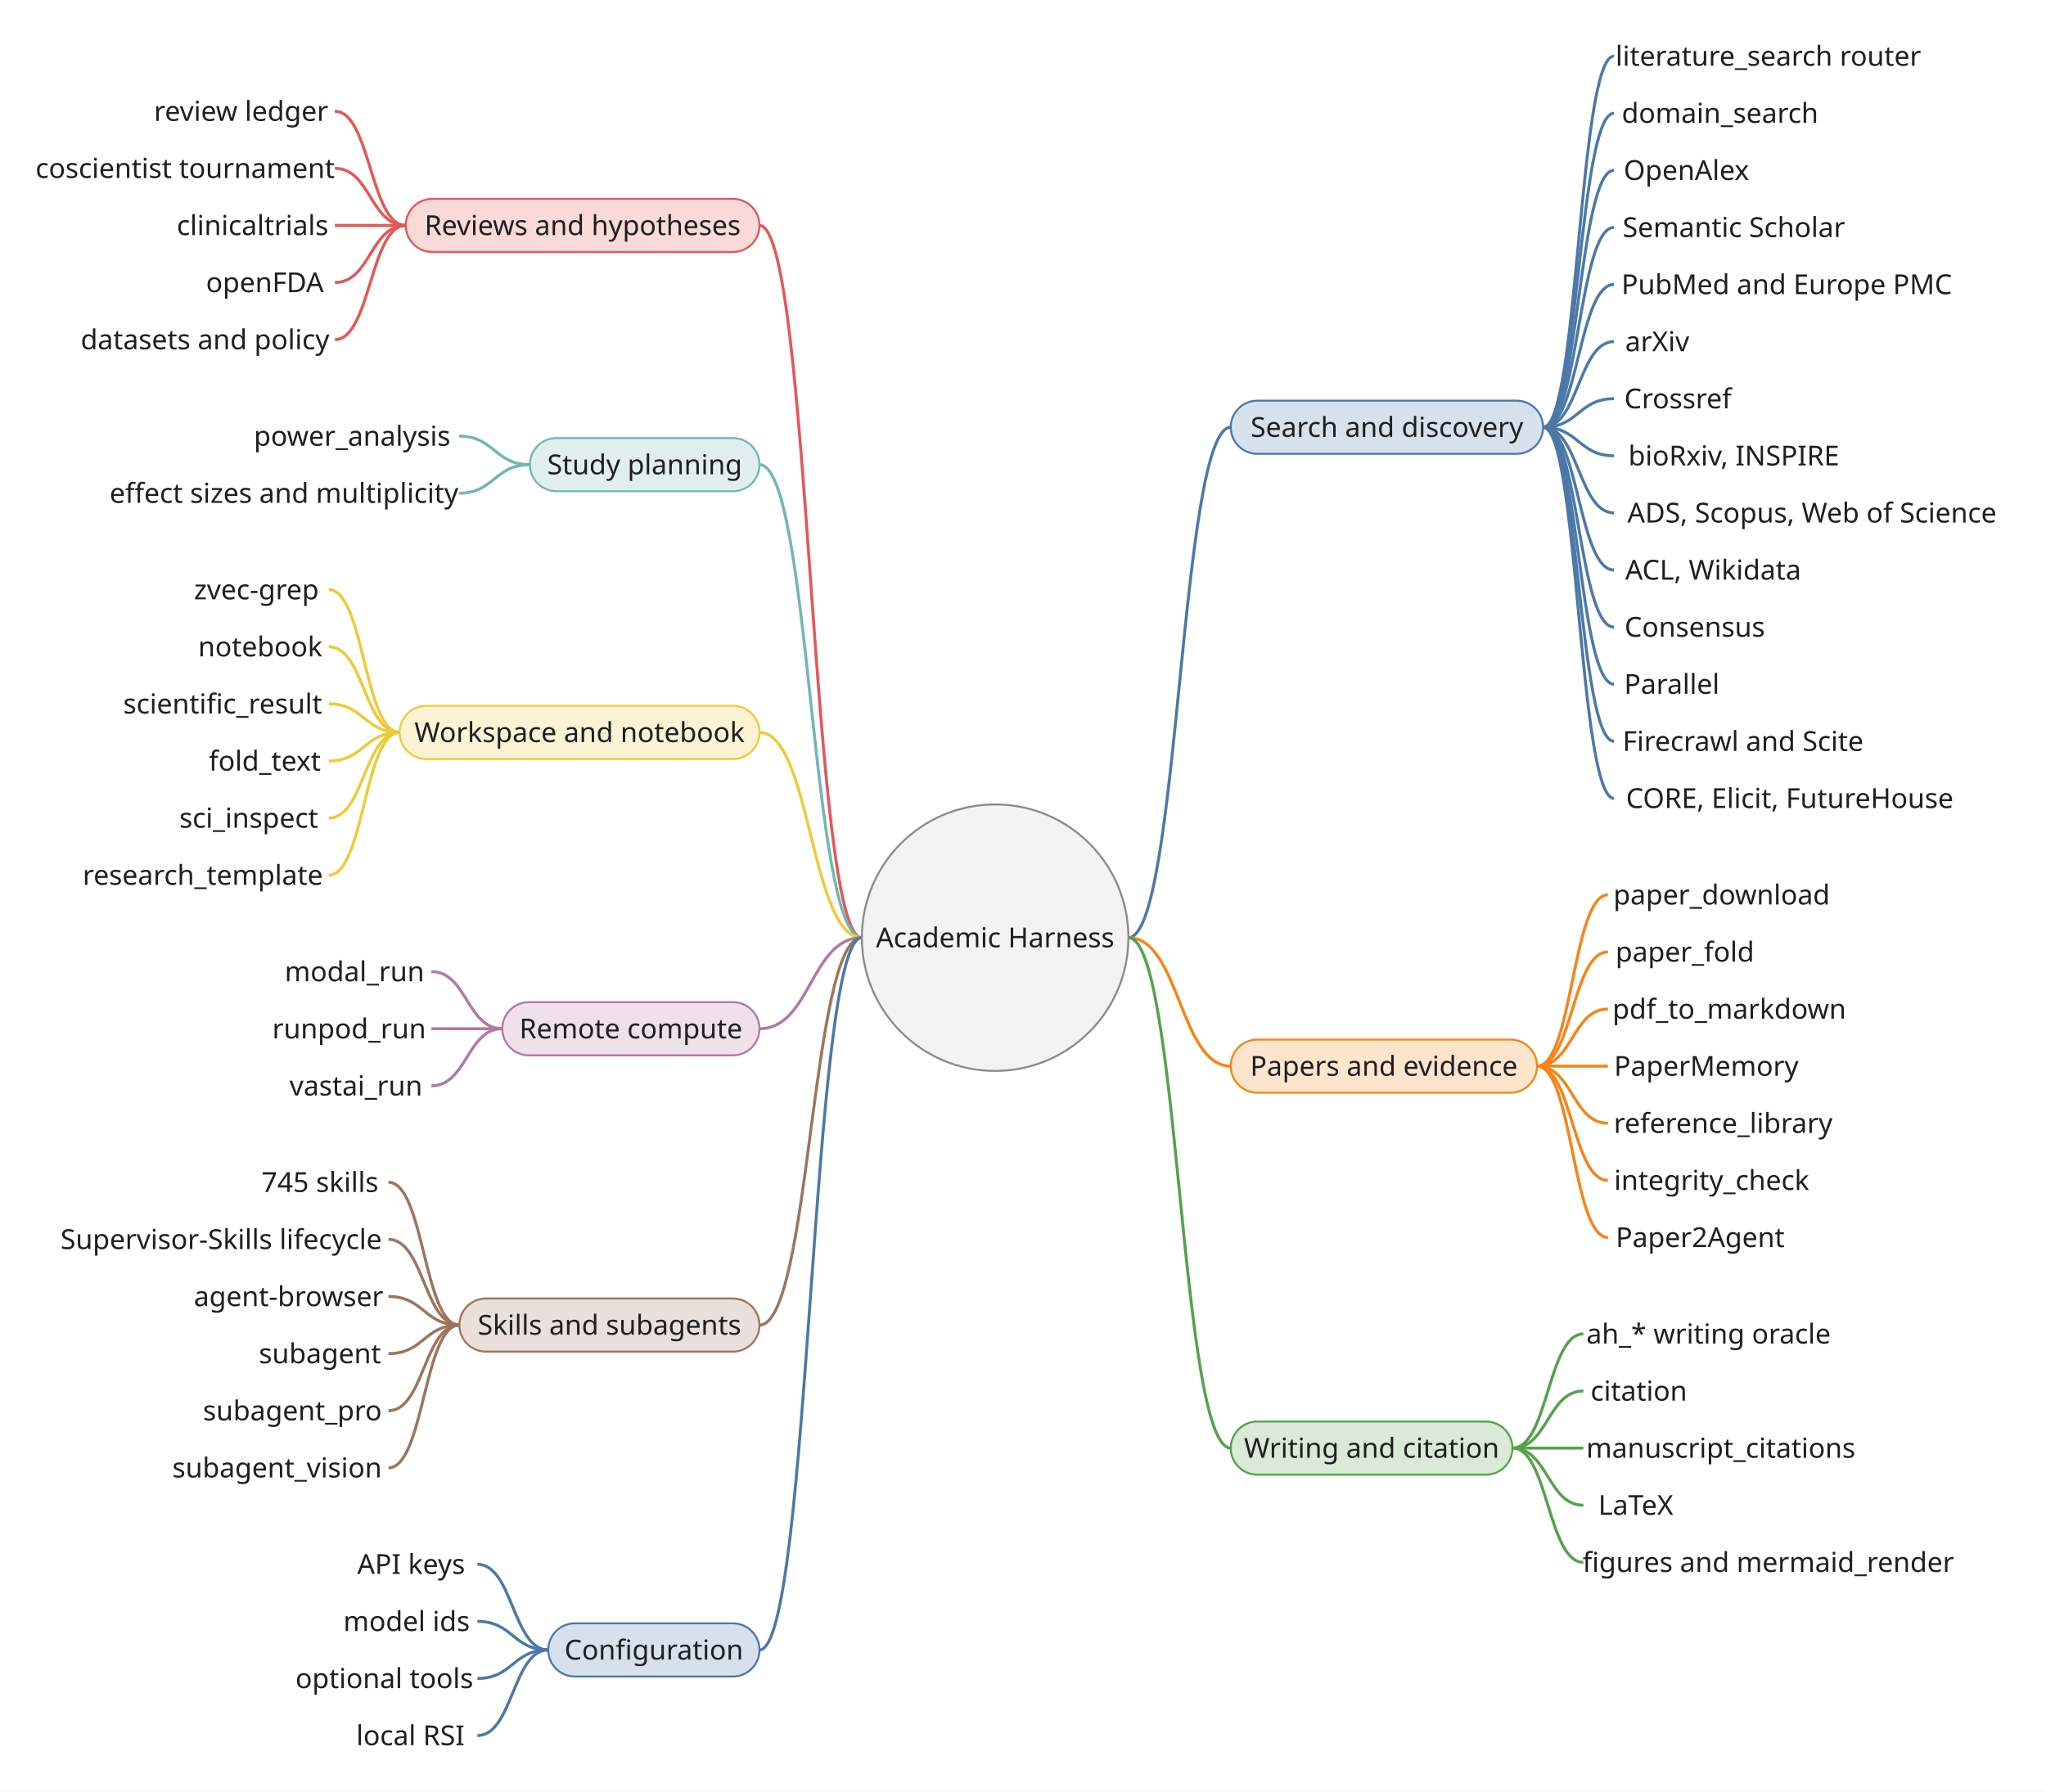
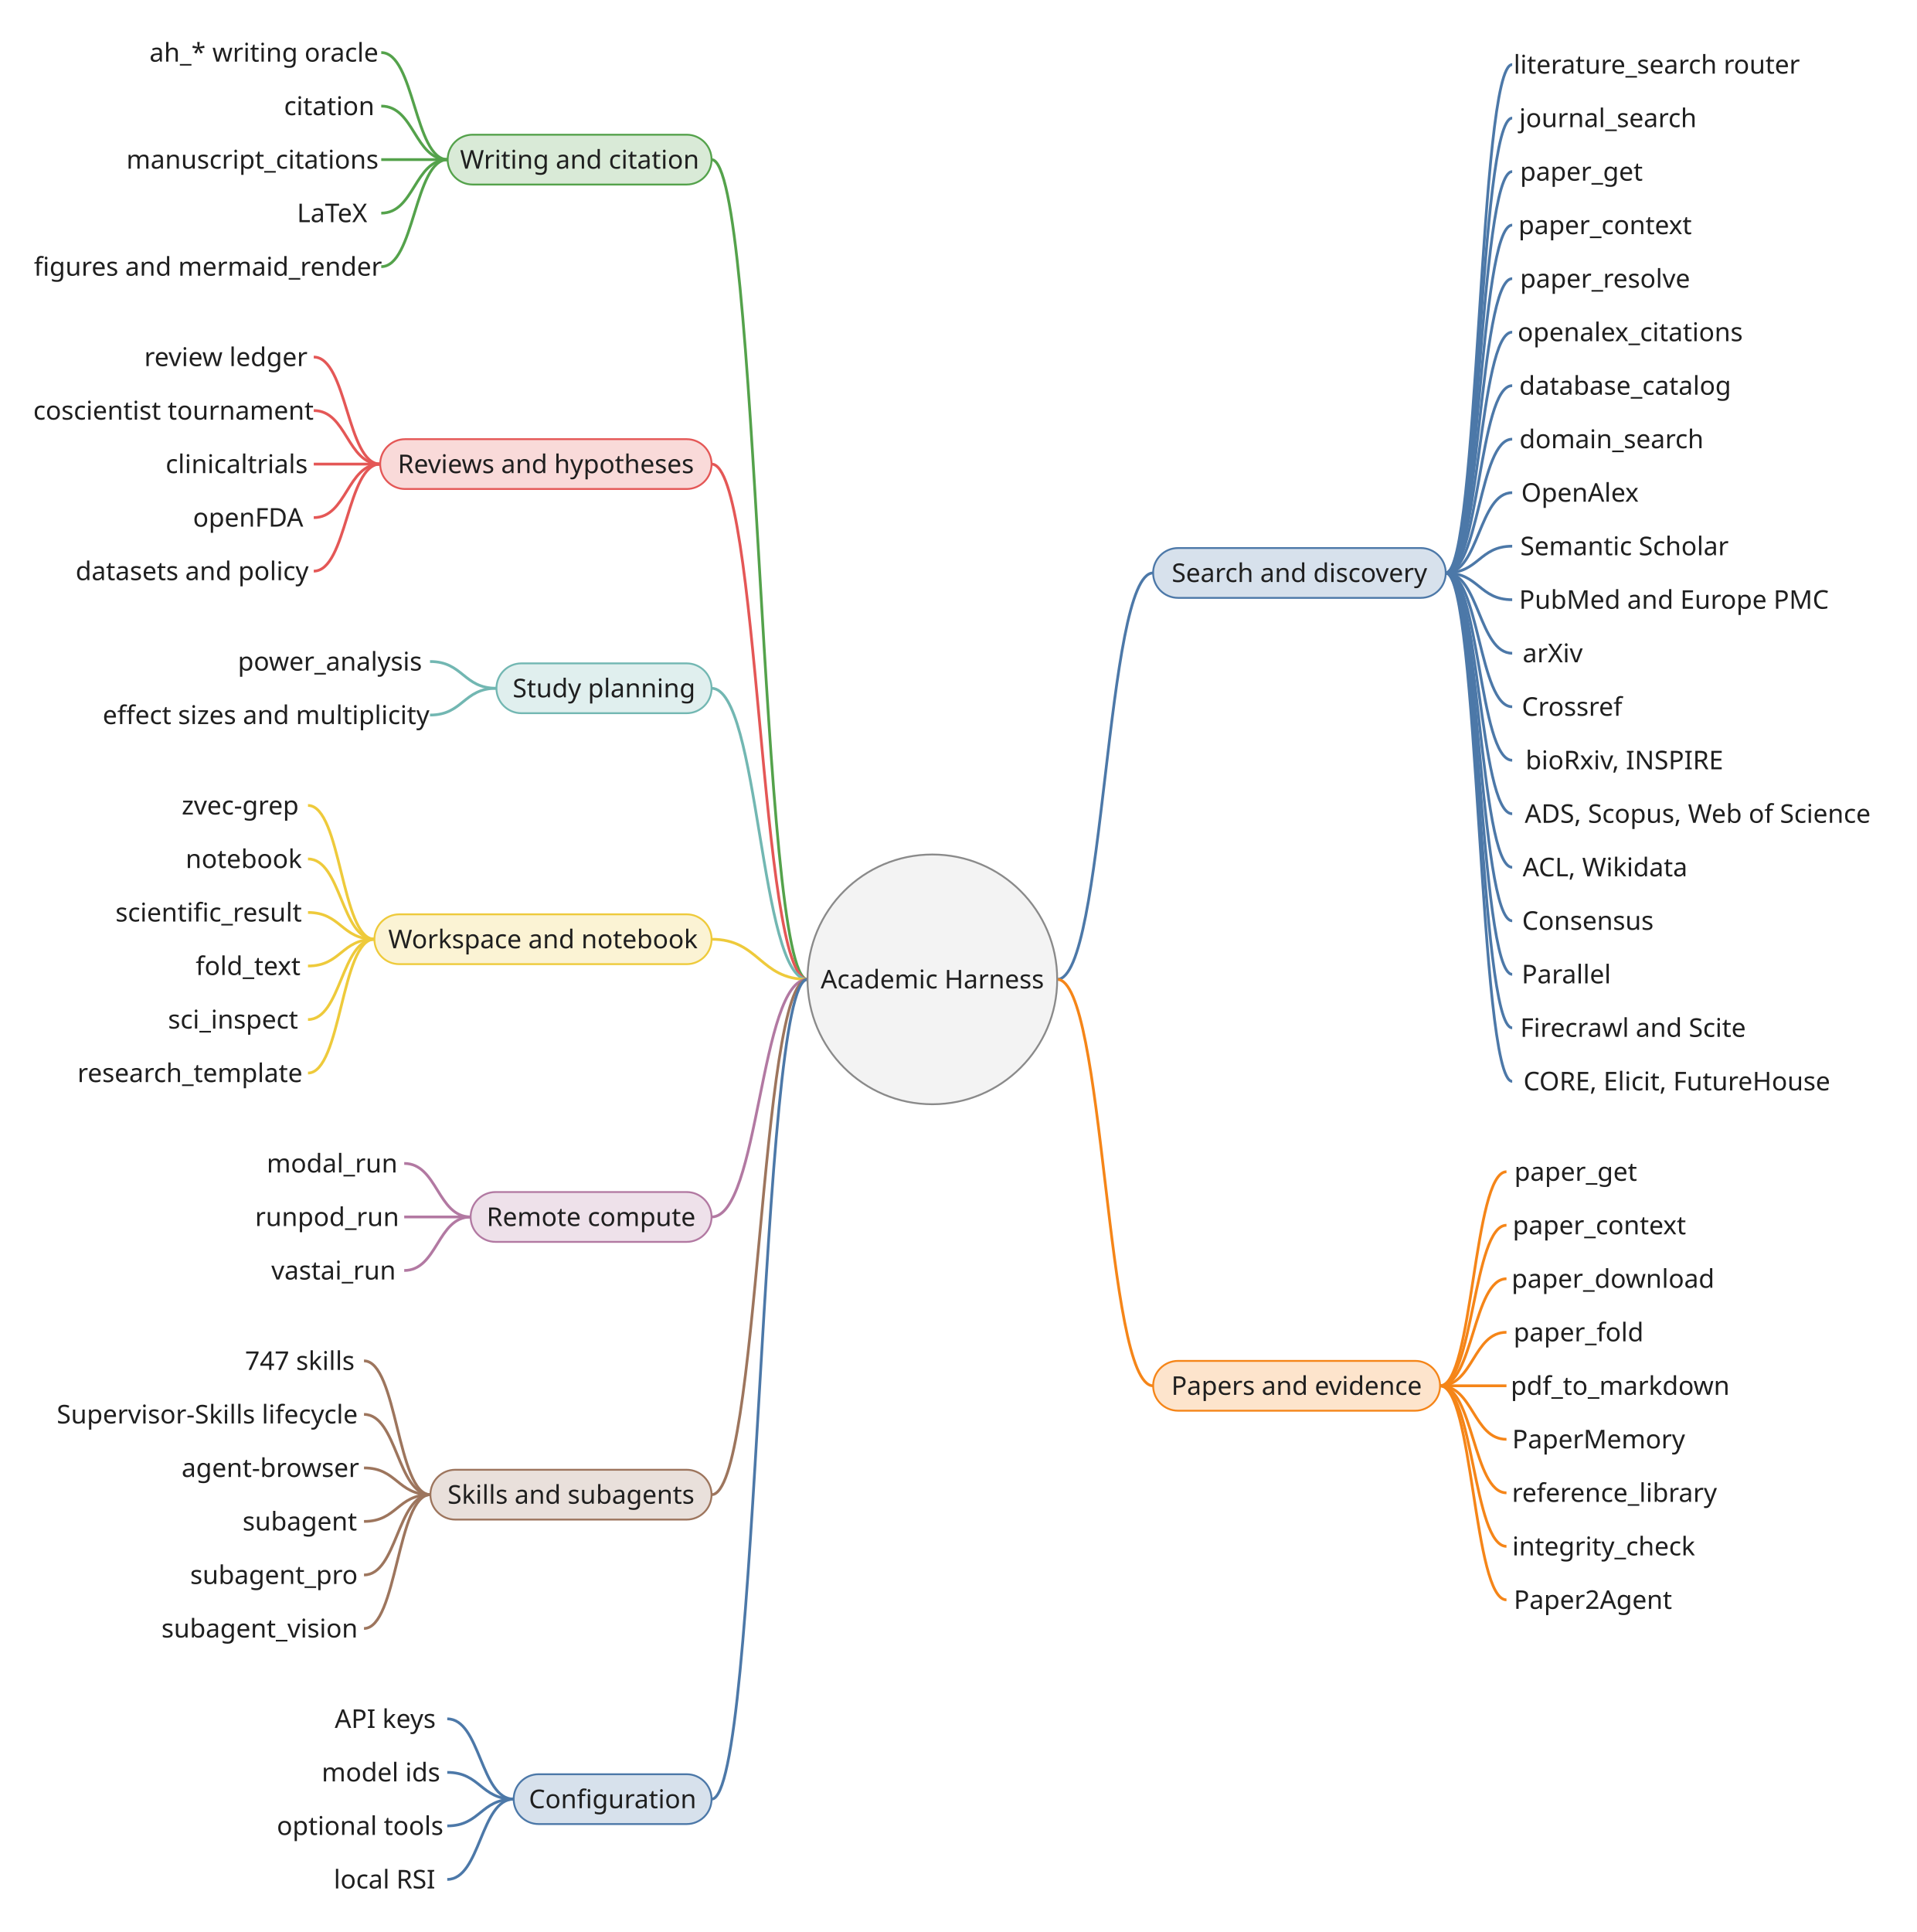
- <svg xmlns="http://www.w3.org/2000/svg" class="pele pele-mindmap" viewBox="0 0 1039 910" width="1039" height="910" style="max-width:100%;height:auto;--_bg:#fff;--_fg:#1f1f1f;--_m:#6e6e6e;--_l:#1f1f1f;--_s:#f3f3f3;--_a:#e6e6e6;--_b:#8a8a8a;--_c:#5b7bd5;color:#1f1f1f;--_fm:monospace;font:14px sans-serif;letter-spacing:normal;word-spacing:normal;text-transform:none;direction:ltr;font-family:sans-serif" fill="#1f1f1f" role="graphics-document document" aria-roledescription="mindmap">
+ <svg xmlns="http://www.w3.org/2000/svg" class="pele pele-mindmap" viewBox="0 0 1039 1047" width="1039" height="1047" style="max-width:100%;height:auto;--_bg:#fff;--_fg:#1f1f1f;--_m:#6e6e6e;--_l:#1f1f1f;--_s:#f3f3f3;--_a:#e6e6e6;--_b:#8a8a8a;--_c:#5b7bd5;color:#1f1f1f;--_fm:monospace;font:14px sans-serif;letter-spacing:normal;word-spacing:normal;text-transform:none;direction:ltr;font-family:sans-serif" fill="#1f1f1f" role="graphics-document document" aria-roledescription="mindmap">
  <rect width="100%" height="100%" fill="#ffffff" />
-   <g transform="translate(505.35,476.25)">
+   <g transform="translate(505.35,530.75)">
    <g class="pele-branch pele-section-0">
      <g class="pele-edges" fill="none" stroke="#4c78a8" stroke-width="1.5">
-         <path class="pele-edge" d="M67.67,0C93.67,0 93.67,-259.25 119.67,-259.25" />
-         <path class="pele-edge" d="M278.28,-259.25C296.28,-259.25 296.28,-447.75 314.28,-447.75" />
-         <path class="pele-edge" d="M278.28,-259.25C296.28,-259.25 296.28,-418.75 314.28,-418.75" />
-         <path class="pele-edge" d="M278.28,-259.25C296.28,-259.25 296.28,-389.75 314.28,-389.75" />
-         <path class="pele-edge" d="M278.28,-259.25C296.28,-259.25 296.28,-360.75 314.28,-360.75" />
-         <path class="pele-edge" d="M278.28,-259.25C296.28,-259.25 296.28,-331.75 314.28,-331.75" />
-         <path class="pele-edge" d="M278.28,-259.25C296.28,-259.25 296.28,-302.75 314.28,-302.75" />
-         <path class="pele-edge" d="M278.28,-259.25C296.28,-259.25 296.28,-273.75 314.28,-273.75" />
-         <path class="pele-edge" d="M278.28,-259.25C296.28,-259.25 296.28,-244.75 314.28,-244.75" />
-         <path class="pele-edge" d="M278.28,-259.25C296.28,-259.25 296.28,-215.75 314.28,-215.75" />
-         <path class="pele-edge" d="M278.28,-259.25C296.28,-259.25 296.28,-186.75 314.28,-186.75" />
-         <path class="pele-edge" d="M278.28,-259.25C296.28,-259.25 296.28,-157.75 314.28,-157.75" />
-         <path class="pele-edge" d="M278.28,-259.25C296.28,-259.25 296.28,-128.75 314.28,-128.75" />
-         <path class="pele-edge" d="M278.28,-259.25C296.28,-259.25 296.28,-99.75 314.28,-99.75" />
-         <path class="pele-edge" d="M278.28,-259.25C296.28,-259.25 296.28,-70.75 314.28,-70.75" />
-       </g>
-       <g class="pele-node pele-shape-branch" data-id="Search and discovery" transform="translate(198.97,-259.25)">
+         <path class="pele-edge" d="M67.67,0C93.67,0 93.67,-220.25 119.67,-220.25" />
+         <path class="pele-edge" d="M278.28,-220.25C296.28,-220.25 296.28,-495.75 314.28,-495.75" />
+         <path class="pele-edge" d="M278.28,-220.25C296.28,-220.25 296.28,-466.75 314.28,-466.75" />
+         <path class="pele-edge" d="M278.28,-220.25C296.28,-220.25 296.28,-437.75 314.28,-437.75" />
+         <path class="pele-edge" d="M278.28,-220.25C296.28,-220.25 296.28,-408.75 314.28,-408.75" />
+         <path class="pele-edge" d="M278.28,-220.25C296.28,-220.25 296.28,-379.75 314.28,-379.75" />
+         <path class="pele-edge" d="M278.28,-220.25C296.28,-220.25 296.28,-350.75 314.28,-350.75" />
+         <path class="pele-edge" d="M278.28,-220.25C296.28,-220.25 296.28,-321.75 314.28,-321.75" />
+         <path class="pele-edge" d="M278.28,-220.25C296.28,-220.25 296.28,-292.75 314.28,-292.75" />
+         <path class="pele-edge" d="M278.28,-220.25C296.28,-220.25 296.28,-263.75 314.28,-263.75" />
+         <path class="pele-edge" d="M278.28,-220.25C296.28,-220.25 296.28,-234.75 314.28,-234.75" />
+         <path class="pele-edge" d="M278.28,-220.25C296.28,-220.25 296.28,-205.75 314.28,-205.75" />
+         <path class="pele-edge" d="M278.28,-220.25C296.28,-220.25 296.28,-176.75 314.28,-176.75" />
+         <path class="pele-edge" d="M278.28,-220.25C296.28,-220.25 296.28,-147.75 314.28,-147.75" />
+         <path class="pele-edge" d="M278.28,-220.25C296.28,-220.25 296.28,-118.75 314.28,-118.75" />
+         <path class="pele-edge" d="M278.28,-220.25C296.28,-220.25 296.28,-89.75 314.28,-89.75" />
+         <path class="pele-edge" d="M278.28,-220.25C296.28,-220.25 296.28,-60.75 314.28,-60.75" />
+         <path class="pele-edge" d="M278.28,-220.25C296.28,-220.25 296.28,-31.75 314.28,-31.75" />
+         <path class="pele-edge" d="M278.28,-220.25C296.28,-220.25 296.28,-2.75 314.28,-2.75" />
+         <path class="pele-edge" d="M278.28,-220.25C296.28,-220.25 296.28,26.25 314.28,26.25" />
+         <path class="pele-edge" d="M278.28,-220.25C296.28,-220.25 296.28,55.25 314.28,55.25" />
+       </g>
+       <g class="pele-node pele-shape-branch" data-id="Search and discovery" transform="translate(198.97,-220.25)">
        <rect x="-79.31" y="-13.5" width="158.61" height="27" rx="13.5" fill="#4c78a8" fill-opacity="0.22" stroke="#4c78a8" />
        <text class="pele-label" x="0" y="4.9" text-anchor="middle">Search and discovery</text>
      </g>
-       <g class="pele-node pele-shape-text" data-id="literature_search router" transform="translate(392.64,-447.75)">
+       <g class="pele-node pele-shape-text" data-id="literature_search router" transform="translate(392.64,-495.75)">
        <text class="pele-label" x="0" y="4.9" text-anchor="middle">literature_search router</text>
      </g>
-       <g class="pele-node pele-shape-text" data-id="domain_search" transform="translate(368.13,-418.75)">
+       <g class="pele-node pele-shape-text" data-id="journal_search" transform="translate(366.18,-466.75)">
+         <text class="pele-label" x="0" y="4.9" text-anchor="middle">journal_search</text>
+       </g>
+       <g class="pele-node pele-shape-text" data-id="paper_get" transform="translate(351.8,-437.75)">
+         <text class="pele-label" x="0" y="4.9" text-anchor="middle">paper_get</text>
+       </g>
+       <g class="pele-node pele-shape-text" data-id="paper_context" transform="translate(364.64,-408.75)">
+         <text class="pele-label" x="0" y="4.9" text-anchor="middle">paper_context</text>
+       </g>
+       <g class="pele-node pele-shape-text" data-id="paper_resolve" transform="translate(364.63,-379.75)">
+         <text class="pele-label" x="0" y="4.9" text-anchor="middle">paper_resolve</text>
+       </g>
+       <g class="pele-node pele-shape-text" data-id="openalex_citations" transform="translate(378.25,-350.75)">
+         <text class="pele-label" x="0" y="4.9" text-anchor="middle">openalex_citations</text>
+       </g>
+       <g class="pele-node pele-shape-text" data-id="database_catalog" transform="translate(375.54,-321.75)">
+         <text class="pele-label" x="0" y="4.9" text-anchor="middle">database_catalog</text>
+       </g>
+       <g class="pele-node pele-shape-text" data-id="domain_search" transform="translate(368.13,-292.75)">
        <text class="pele-label" x="0" y="4.9" text-anchor="middle">domain_search</text>
      </g>
-       <g class="pele-node pele-shape-text" data-id="OpenAlex" transform="translate(351.02,-389.75)">
+       <g class="pele-node pele-shape-text" data-id="OpenAlex" transform="translate(351.02,-263.75)">
        <text class="pele-label" x="0" y="4.9" text-anchor="middle">OpenAlex</text>
      </g>
-       <g class="pele-node pele-shape-text" data-id="Semantic Scholar" transform="translate(375.13,-360.75)">
+       <g class="pele-node pele-shape-text" data-id="Semantic Scholar" transform="translate(375.13,-234.75)">
        <text class="pele-label" x="0" y="4.9" text-anchor="middle">Semantic Scholar</text>
      </g>
-       <g class="pele-node pele-shape-text" data-id="PubMed and Europe PMC" transform="translate(401.98,-331.75)">
+       <g class="pele-node pele-shape-text" data-id="PubMed and Europe PMC" transform="translate(401.98,-205.75)">
        <text class="pele-label" x="0" y="4.9" text-anchor="middle">PubMed and Europe PMC</text>
      </g>
-       <g class="pele-node pele-shape-text" data-id="arXiv" transform="translate(336.22,-302.75)">
+       <g class="pele-node pele-shape-text" data-id="arXiv" transform="translate(336.22,-176.75)">
        <text class="pele-label" x="0" y="4.9" text-anchor="middle">arXiv</text>
      </g>
-       <g class="pele-node pele-shape-text" data-id="Crossref" transform="translate(346.72,-273.75)">
+       <g class="pele-node pele-shape-text" data-id="Crossref" transform="translate(346.72,-147.75)">
        <text class="pele-label" x="0" y="4.9" text-anchor="middle">Crossref</text>
      </g>
-       <g class="pele-node pele-shape-text" data-id="bioRxiv, INSPIRE" transform="translate(375.12,-244.75)">
+       <g class="pele-node pele-shape-text" data-id="bioRxiv, INSPIRE" transform="translate(375.12,-118.75)">
        <text class="pele-label" x="0" y="4.9" text-anchor="middle">bioRxiv, INSPIRE</text>
      </g>
-       <g class="pele-node pele-shape-text" data-id="ADS, Scopus, Web of Science" transform="translate(414.82,-215.75)">
+       <g class="pele-node pele-shape-text" data-id="ADS, Scopus, Web of Science" transform="translate(414.82,-89.75)">
        <text class="pele-label" x="0" y="4.9" text-anchor="middle">ADS, Scopus, Web of Science</text>
      </g>
-       <g class="pele-node pele-shape-text" data-id="ACL, Wikidata" transform="translate(364.62,-186.75)">
+       <g class="pele-node pele-shape-text" data-id="ACL, Wikidata" transform="translate(364.62,-60.75)">
        <text class="pele-label" x="0" y="4.9" text-anchor="middle">ACL, Wikidata</text>
      </g>
-       <g class="pele-node pele-shape-text" data-id="Consensus" transform="translate(355.29,-157.75)">
+       <g class="pele-node pele-shape-text" data-id="Consensus" transform="translate(355.29,-31.75)">
        <text class="pele-label" x="0" y="4.9" text-anchor="middle">Consensus</text>
      </g>
-       <g class="pele-node pele-shape-text" data-id="Parallel" transform="translate(343.62,-128.75)">
+       <g class="pele-node pele-shape-text" data-id="Parallel" transform="translate(343.62,-2.75)">
        <text class="pele-label" x="0" y="4.9" text-anchor="middle">Parallel</text>
      </g>
-       <g class="pele-node pele-shape-text" data-id="Firecrawl and Scite" transform="translate(379.79,-99.75)">
+       <g class="pele-node pele-shape-text" data-id="Firecrawl and Scite" transform="translate(379.79,26.25)">
        <text class="pele-label" x="0" y="4.9" text-anchor="middle">Firecrawl and Scite</text>
      </g>
-       <g class="pele-node pele-shape-text" data-id="CORE, Elicit, FutureHouse" transform="translate(403.52,-70.75)">
+       <g class="pele-node pele-shape-text" data-id="CORE, Elicit, FutureHouse" transform="translate(403.52,55.25)">
        <text class="pele-label" x="0" y="4.9" text-anchor="middle">CORE, Elicit, FutureHouse</text>
      </g>
    </g>
    <g class="pele-branch pele-section-1">
      <g class="pele-edges" fill="none" stroke="#f58518" stroke-width="1.5">
-         <path class="pele-edge" d="M67.67,0C93.67,0 93.67,65.25 119.67,65.25" />
-         <path class="pele-edge" d="M275.18,65.25C293.18,65.25 293.18,-21.75 311.18,-21.75" />
-         <path class="pele-edge" d="M275.18,65.25C293.18,65.25 293.18,7.25 311.18,7.25" />
-         <path class="pele-edge" d="M275.18,65.25C293.18,65.25 293.18,36.25 311.18,36.25" />
-         <path class="pele-edge" d="M275.18,65.25C293.18,65.25 293.18,65.25 311.18,65.25" />
-         <path class="pele-edge" d="M275.18,65.25C293.18,65.25 293.18,94.25 311.18,94.25" />
-         <path class="pele-edge" d="M275.18,65.25C293.18,65.25 293.18,123.25 311.18,123.25" />
-         <path class="pele-edge" d="M275.18,65.25C293.18,65.25 293.18,152.25 311.18,152.25" />
-       </g>
-       <g class="pele-node pele-shape-branch" data-id="Papers and evidence" transform="translate(197.43,65.25)">
+         <path class="pele-edge" d="M67.67,0C93.67,0 93.67,220.25 119.67,220.25" />
+         <path class="pele-edge" d="M275.18,220.25C293.18,220.25 293.18,104.25 311.18,104.25" />
+         <path class="pele-edge" d="M275.18,220.25C293.18,220.25 293.18,133.25 311.18,133.25" />
+         <path class="pele-edge" d="M275.18,220.25C293.18,220.25 293.18,162.25 311.18,162.25" />
+         <path class="pele-edge" d="M275.18,220.25C293.18,220.25 293.18,191.25 311.18,191.25" />
+         <path class="pele-edge" d="M275.18,220.25C293.18,220.25 293.18,220.25 311.18,220.25" />
+         <path class="pele-edge" d="M275.18,220.25C293.18,220.25 293.18,249.25 311.18,249.25" />
+         <path class="pele-edge" d="M275.18,220.25C293.18,220.25 293.18,278.25 311.18,278.25" />
+         <path class="pele-edge" d="M275.18,220.25C293.18,220.25 293.18,307.25 311.18,307.25" />
+         <path class="pele-edge" d="M275.18,220.25C293.18,220.25 293.18,336.25 311.18,336.25" />
+       </g>
+       <g class="pele-node pele-shape-branch" data-id="Papers and evidence" transform="translate(197.43,220.25)">
        <rect x="-77.76" y="-13.5" width="155.52" height="27" rx="13.5" fill="#f58518" fill-opacity="0.22" stroke="#f58518" />
        <text class="pele-label" x="0" y="4.9" text-anchor="middle">Papers and evidence</text>
      </g>
-       <g class="pele-node pele-shape-text" data-id="paper_download" transform="translate(368.94,-21.75)">
+       <g class="pele-node pele-shape-text" data-id="paper_get" transform="translate(348.71,104.25)">
+         <text class="pele-label" x="0" y="4.9" text-anchor="middle">paper_get</text>
+       </g>
+       <g class="pele-node pele-shape-text" data-id="paper_context" transform="translate(361.54,133.25)">
+         <text class="pele-label" x="0" y="4.9" text-anchor="middle">paper_context</text>
+       </g>
+       <g class="pele-node pele-shape-text" data-id="paper_download" transform="translate(368.94,162.25)">
        <text class="pele-label" x="0" y="4.9" text-anchor="middle">paper_download</text>
      </g>
-       <g class="pele-node pele-shape-text" data-id="paper_fold" transform="translate(350.26,7.25)">
+       <g class="pele-node pele-shape-text" data-id="paper_fold" transform="translate(350.26,191.25)">
        <text class="pele-label" x="0" y="4.9" text-anchor="middle">paper_fold</text>
      </g>
-       <g class="pele-node pele-shape-text" data-id="pdf_to_markdown" transform="translate(372.82,36.25)">
+       <g class="pele-node pele-shape-text" data-id="pdf_to_markdown" transform="translate(372.82,220.25)">
        <text class="pele-label" x="0" y="4.9" text-anchor="middle">pdf_to_markdown</text>
      </g>
-       <g class="pele-node pele-shape-text" data-id="PaperMemory" transform="translate(361.14,65.25)">
+       <g class="pele-node pele-shape-text" data-id="PaperMemory" transform="translate(361.14,249.25)">
        <text class="pele-label" x="0" y="4.9" text-anchor="middle">PaperMemory</text>
      </g>
-       <g class="pele-node pele-shape-text" data-id="reference_library" transform="translate(369.7,94.25)">
+       <g class="pele-node pele-shape-text" data-id="reference_library" transform="translate(369.7,278.25)">
        <text class="pele-label" x="0" y="4.9" text-anchor="middle">reference_library</text>
      </g>
-       <g class="pele-node pele-shape-text" data-id="integrity_check" transform="translate(363.87,123.25)">
+       <g class="pele-node pele-shape-text" data-id="integrity_check" transform="translate(363.87,307.25)">
        <text class="pele-label" x="0" y="4.9" text-anchor="middle">integrity_check</text>
      </g>
-       <g class="pele-node pele-shape-text" data-id="Paper2Agent" transform="translate(358.04,152.25)">
+       <g class="pele-node pele-shape-text" data-id="Paper2Agent" transform="translate(358.04,336.25)">
        <text class="pele-label" x="0" y="4.9" text-anchor="middle">Paper2Agent</text>
      </g>
    </g>
    <g class="pele-branch pele-section-2">
      <g class="pele-edges" fill="none" stroke="#54a24b" stroke-width="1.5">
-         <path class="pele-edge" d="M67.67,0C93.67,0 93.67,259.25 119.67,259.25" />
-         <path class="pele-edge" d="M262.71,259.25C280.71,259.25 280.71,201.25 298.71,201.25" />
-         <path class="pele-edge" d="M262.71,259.25C280.71,259.25 280.71,230.25 298.71,230.25" />
-         <path class="pele-edge" d="M262.71,259.25C280.71,259.25 280.71,259.25 298.71,259.25" />
-         <path class="pele-edge" d="M262.71,259.25C280.71,259.25 280.71,288.25 298.71,288.25" />
-         <path class="pele-edge" d="M262.71,259.25C280.71,259.25 280.71,317.25 298.71,317.25" />
-       </g>
-       <g class="pele-node pele-shape-branch" data-id="Writing and citation" transform="translate(191.19,259.25)">
+         <path class="pele-edge" d="M-67.67,0C-93.67,0 -93.67,-444.25 -119.67,-444.25" />
+         <path class="pele-edge" d="M-262.71,-444.25C-280.71,-444.25 -280.71,-502.25 -298.71,-502.25" />
+         <path class="pele-edge" d="M-262.71,-444.25C-280.71,-444.25 -280.71,-473.25 -298.71,-473.25" />
+         <path class="pele-edge" d="M-262.71,-444.25C-280.71,-444.25 -280.71,-444.25 -298.71,-444.25" />
+         <path class="pele-edge" d="M-262.71,-444.25C-280.71,-444.25 -280.71,-415.25 -298.71,-415.25" />
+         <path class="pele-edge" d="M-262.71,-444.25C-280.71,-444.25 -280.71,-386.25 -298.71,-386.25" />
+       </g>
+       <g class="pele-node pele-shape-branch" data-id="Writing and citation" transform="translate(-191.19,-444.25)">
        <rect x="-71.52" y="-13.5" width="143.04" height="27" rx="13.5" fill="#54a24b" fill-opacity="0.22" stroke="#54a24b" />
        <text class="pele-label" x="0" y="4.9" text-anchor="middle">Writing and citation</text>
      </g>
-       <g class="pele-node pele-shape-text" data-id="ah_* writing oracle" transform="translate(362.29,201.25)">
+       <g class="pele-node pele-shape-text" data-id="ah_* writing oracle" transform="translate(-362.29,-502.25)">
        <text class="pele-label" x="0" y="4.9" text-anchor="middle">ah_* writing oracle</text>
      </g>
-       <g class="pele-node pele-shape-text" data-id="citation" transform="translate(326.89,230.25)">
+       <g class="pele-node pele-shape-text" data-id="citation" transform="translate(-326.89,-473.25)">
        <text class="pele-label" x="0" y="4.9" text-anchor="middle">citation</text>
      </g>
-       <g class="pele-node pele-shape-text" data-id="manuscript_citations" transform="translate(368.51,259.25)">
+       <g class="pele-node pele-shape-text" data-id="manuscript_citations" transform="translate(-368.51,-444.25)">
        <text class="pele-label" x="0" y="4.9" text-anchor="middle">manuscript_citations</text>
      </g>
-       <g class="pele-node pele-shape-text" data-id="LaTeX" transform="translate(325.33,288.25)">
+       <g class="pele-node pele-shape-text" data-id="LaTeX" transform="translate(-325.33,-415.25)">
        <text class="pele-label" x="0" y="4.9" text-anchor="middle">LaTeX</text>
      </g>
-       <g class="pele-node pele-shape-text" data-id="figures and mermaid_render" transform="translate(392.63,317.25)">
+       <g class="pele-node pele-shape-text" data-id="figures and mermaid_render" transform="translate(-392.63,-386.25)">
        <text class="pele-label" x="0" y="4.9" text-anchor="middle">figures and mermaid_render</text>
      </g>
    </g>
    <g class="pele-branch pele-section-3">
      <g class="pele-edges" fill="none" stroke="#e45756" stroke-width="1.5">
-         <path class="pele-edge" d="M-67.67,0C-93.67,0 -93.67,-361.75 -119.67,-361.75" />
-         <path class="pele-edge" d="M-299.29,-361.75C-317.29,-361.75 -317.29,-419.75 -335.29,-419.75" />
-         <path class="pele-edge" d="M-299.29,-361.75C-317.29,-361.75 -317.29,-390.75 -335.29,-390.75" />
-         <path class="pele-edge" d="M-299.29,-361.75C-317.29,-361.75 -317.29,-361.75 -335.29,-361.75" />
-         <path class="pele-edge" d="M-299.29,-361.75C-317.29,-361.75 -317.29,-332.75 -335.29,-332.75" />
-         <path class="pele-edge" d="M-299.29,-361.75C-317.29,-361.75 -317.29,-303.75 -335.29,-303.75" />
-       </g>
-       <g class="pele-node pele-shape-branch" data-id="Reviews and hypotheses" transform="translate(-209.48,-361.75)">
+         <path class="pele-edge" d="M-67.67,0C-93.67,0 -93.67,-279.25 -119.67,-279.25" />
+         <path class="pele-edge" d="M-299.29,-279.25C-317.29,-279.25 -317.29,-337.25 -335.29,-337.25" />
+         <path class="pele-edge" d="M-299.29,-279.25C-317.29,-279.25 -317.29,-308.25 -335.29,-308.25" />
+         <path class="pele-edge" d="M-299.29,-279.25C-317.29,-279.25 -317.29,-279.25 -335.29,-279.25" />
+         <path class="pele-edge" d="M-299.29,-279.25C-317.29,-279.25 -317.29,-250.25 -335.29,-250.25" />
+         <path class="pele-edge" d="M-299.29,-279.25C-317.29,-279.25 -317.29,-221.25 -335.29,-221.25" />
+       </g>
+       <g class="pele-node pele-shape-branch" data-id="Reviews and hypotheses" transform="translate(-209.48,-279.25)">
        <rect x="-89.81" y="-13.5" width="179.62" height="27" rx="13.5" fill="#e45756" fill-opacity="0.22" stroke="#e45756" />
        <text class="pele-label" x="0" y="4.9" text-anchor="middle">Reviews and hypotheses</text>
      </g>
-       <g class="pele-node pele-shape-text" data-id="review ledger" transform="translate(-382.91,-419.75)">
+       <g class="pele-node pele-shape-text" data-id="review ledger" transform="translate(-382.91,-337.25)">
        <text class="pele-label" x="0" y="4.9" text-anchor="middle">review ledger</text>
      </g>
-       <g class="pele-node pele-shape-text" data-id="coscientist tournament" transform="translate(-411.32,-390.75)">
+       <g class="pele-node pele-shape-text" data-id="coscientist tournament" transform="translate(-411.32,-308.25)">
        <text class="pele-label" x="0" y="4.9" text-anchor="middle">coscientist tournament</text>
      </g>
-       <g class="pele-node pele-shape-text" data-id="clinicaltrials" transform="translate(-377.07,-361.75)">
+       <g class="pele-node pele-shape-text" data-id="clinicaltrials" transform="translate(-377.07,-279.25)">
        <text class="pele-label" x="0" y="4.9" text-anchor="middle">clinicaltrials</text>
      </g>
-       <g class="pele-node pele-shape-text" data-id="openFDA" transform="translate(-370.86,-332.75)">
+       <g class="pele-node pele-shape-text" data-id="openFDA" transform="translate(-370.86,-250.25)">
        <text class="pele-label" x="0" y="4.9" text-anchor="middle">openFDA</text>
      </g>
-       <g class="pele-node pele-shape-text" data-id="datasets and policy" transform="translate(-401.21,-303.75)">
+       <g class="pele-node pele-shape-text" data-id="datasets and policy" transform="translate(-401.21,-221.25)">
        <text class="pele-label" x="0" y="4.9" text-anchor="middle">datasets and policy</text>
      </g>
    </g>
    <g class="pele-branch pele-section-4">
      <g class="pele-edges" fill="none" stroke="#72b7b2" stroke-width="1.5">
-         <path class="pele-edge" d="M-67.67,0C-93.67,0 -93.67,-240.25 -119.67,-240.25" />
-         <path class="pele-edge" d="M-236.28,-240.25C-254.28,-240.25 -254.28,-254.75 -272.28,-254.75" />
-         <path class="pele-edge" d="M-236.28,-240.25C-254.28,-240.25 -254.28,-225.75 -272.28,-225.75" />
-       </g>
-       <g class="pele-node pele-shape-branch" data-id="Study planning" transform="translate(-177.97,-240.25)">
+         <path class="pele-edge" d="M-67.67,0C-93.67,0 -93.67,-157.75 -119.67,-157.75" />
+         <path class="pele-edge" d="M-236.28,-157.75C-254.28,-157.75 -254.28,-172.25 -272.28,-172.25" />
+         <path class="pele-edge" d="M-236.28,-157.75C-254.28,-157.75 -254.28,-143.25 -272.28,-143.25" />
+       </g>
+       <g class="pele-node pele-shape-branch" data-id="Study planning" transform="translate(-177.97,-157.75)">
        <rect x="-58.3" y="-13.5" width="116.61" height="27" rx="13.5" fill="#72b7b2" fill-opacity="0.22" stroke="#72b7b2" />
        <text class="pele-label" x="0" y="4.9" text-anchor="middle">Study planning</text>
      </g>
-       <g class="pele-node pele-shape-text" data-id="power_analysis" transform="translate(-326.52,-254.75)">
+       <g class="pele-node pele-shape-text" data-id="power_analysis" transform="translate(-326.52,-172.25)">
        <text class="pele-label" x="0" y="4.9" text-anchor="middle">power_analysis</text>
      </g>
-       <g class="pele-node pele-shape-text" data-id="effect sizes and multiplicity" transform="translate(-361.14,-225.75)">
+       <g class="pele-node pele-shape-text" data-id="effect sizes and multiplicity" transform="translate(-361.14,-143.25)">
        <text class="pele-label" x="0" y="4.9" text-anchor="middle">effect sizes and multiplicity</text>
      </g>
    </g>
    <g class="pele-branch pele-section-5">
      <g class="pele-edges" fill="none" stroke="#eeca3b" stroke-width="1.5">
-         <path class="pele-edge" d="M-67.67,0C-93.67,0 -93.67,-104.25 -119.67,-104.25" />
-         <path class="pele-edge" d="M-302.41,-104.25C-320.41,-104.25 -320.41,-176.75 -338.41,-176.75" />
-         <path class="pele-edge" d="M-302.41,-104.25C-320.41,-104.25 -320.41,-147.75 -338.41,-147.75" />
-         <path class="pele-edge" d="M-302.41,-104.25C-320.41,-104.25 -320.41,-118.75 -338.41,-118.75" />
-         <path class="pele-edge" d="M-302.41,-104.25C-320.41,-104.25 -320.41,-89.75 -338.41,-89.75" />
-         <path class="pele-edge" d="M-302.41,-104.25C-320.41,-104.25 -320.41,-60.75 -338.41,-60.75" />
-         <path class="pele-edge" d="M-302.41,-104.25C-320.41,-104.25 -320.41,-31.75 -338.41,-31.75" />
-       </g>
-       <g class="pele-node pele-shape-branch" data-id="Workspace and notebook" transform="translate(-211.04,-104.25)">
+         <path class="pele-edge" d="M-67.67,0C-93.67,0 -93.67,-21.75 -119.67,-21.75" />
+         <path class="pele-edge" d="M-302.41,-21.75C-320.41,-21.75 -320.41,-94.25 -338.41,-94.25" />
+         <path class="pele-edge" d="M-302.41,-21.75C-320.41,-21.75 -320.41,-65.25 -338.41,-65.25" />
+         <path class="pele-edge" d="M-302.41,-21.75C-320.41,-21.75 -320.41,-36.25 -338.41,-36.25" />
+         <path class="pele-edge" d="M-302.41,-21.75C-320.41,-21.75 -320.41,-7.25 -338.41,-7.25" />
+         <path class="pele-edge" d="M-302.41,-21.75C-320.41,-21.75 -320.41,21.75 -338.41,21.75" />
+         <path class="pele-edge" d="M-302.41,-21.75C-320.41,-21.75 -320.41,50.75 -338.41,50.75" />
+       </g>
+       <g class="pele-node pele-shape-branch" data-id="Workspace and notebook" transform="translate(-211.04,-21.75)">
        <rect x="-91.37" y="-13.5" width="182.75" height="27" rx="13.5" fill="#eeca3b" fill-opacity="0.22" stroke="#eeca3b" />
        <text class="pele-label" x="0" y="4.9" text-anchor="middle">Workspace and notebook</text>
      </g>
-       <g class="pele-node pele-shape-text" data-id="zvec-grep" transform="translate(-375.14,-176.75)">
+       <g class="pele-node pele-shape-text" data-id="zvec-grep" transform="translate(-375.14,-94.25)">
        <text class="pele-label" x="0" y="4.9" text-anchor="middle">zvec-grep</text>
      </g>
-       <g class="pele-node pele-shape-text" data-id="notebook" transform="translate(-373.21,-147.75)">
+       <g class="pele-node pele-shape-text" data-id="notebook" transform="translate(-373.21,-65.25)">
        <text class="pele-label" x="0" y="4.9" text-anchor="middle">notebook</text>
      </g>
-       <g class="pele-node pele-shape-text" data-id="scientific_result" transform="translate(-392.26,-118.75)">
+       <g class="pele-node pele-shape-text" data-id="scientific_result" transform="translate(-392.26,-36.25)">
        <text class="pele-label" x="0" y="4.9" text-anchor="middle">scientific_result</text>
      </g>
-       <g class="pele-node pele-shape-text" data-id="fold_text" transform="translate(-370.87,-89.75)">
+       <g class="pele-node pele-shape-text" data-id="fold_text" transform="translate(-370.87,-7.25)">
        <text class="pele-label" x="0" y="4.9" text-anchor="middle">fold_text</text>
      </g>
-       <g class="pele-node pele-shape-text" data-id="sci_inspect" transform="translate(-379.04,-60.75)">
+       <g class="pele-node pele-shape-text" data-id="sci_inspect" transform="translate(-379.04,21.75)">
        <text class="pele-label" x="0" y="4.9" text-anchor="middle">sci_inspect</text>
      </g>
-       <g class="pele-node pele-shape-text" data-id="research_template" transform="translate(-402.38,-31.75)">
+       <g class="pele-node pele-shape-text" data-id="research_template" transform="translate(-402.38,50.75)">
        <text class="pele-label" x="0" y="4.9" text-anchor="middle">research_template</text>
      </g>
    </g>
    <g class="pele-branch pele-section-6">
      <g class="pele-edges" fill="none" stroke="#b279a2" stroke-width="1.5">
-         <path class="pele-edge" d="M-67.67,0C-93.67,0 -93.67,46.25 -119.67,46.25" />
-         <path class="pele-edge" d="M-250.26,46.25C-268.26,46.25 -268.26,17.25 -286.26,17.25" />
-         <path class="pele-edge" d="M-250.26,46.25C-268.26,46.25 -268.26,46.25 -286.26,46.25" />
-         <path class="pele-edge" d="M-250.26,46.25C-268.26,46.25 -268.26,75.25 -286.26,75.25" />
-       </g>
-       <g class="pele-node pele-shape-branch" data-id="Remote compute" transform="translate(-184.97,46.25)">
+         <path class="pele-edge" d="M-67.67,0C-93.67,0 -93.67,128.75 -119.67,128.75" />
+         <path class="pele-edge" d="M-250.26,128.75C-268.26,128.75 -268.26,99.75 -286.26,99.75" />
+         <path class="pele-edge" d="M-250.26,128.75C-268.26,128.75 -268.26,128.75 -286.26,128.75" />
+         <path class="pele-edge" d="M-250.26,128.75C-268.26,128.75 -268.26,157.75 -286.26,157.75" />
+       </g>
+       <g class="pele-node pele-shape-branch" data-id="Remote compute" transform="translate(-184.97,128.75)">
        <rect x="-65.3" y="-13.5" width="130.6" height="27" rx="13.5" fill="#b279a2" fill-opacity="0.22" stroke="#b279a2" />
        <text class="pele-label" x="0" y="4.9" text-anchor="middle">Remote compute</text>
      </g>
-       <g class="pele-node pele-shape-text" data-id="modal_run" transform="translate(-325.33,17.25)">
+       <g class="pele-node pele-shape-text" data-id="modal_run" transform="translate(-325.33,99.75)">
        <text class="pele-label" x="0" y="4.9" text-anchor="middle">modal_run</text>
      </g>
-       <g class="pele-node pele-shape-text" data-id="runpod_run" transform="translate(-328.06,46.25)">
+       <g class="pele-node pele-shape-text" data-id="runpod_run" transform="translate(-328.06,128.75)">
        <text class="pele-label" x="0" y="4.9" text-anchor="middle">runpod_run</text>
      </g>
-       <g class="pele-node pele-shape-text" data-id="vastai_run" transform="translate(-324.56,75.25)">
+       <g class="pele-node pele-shape-text" data-id="vastai_run" transform="translate(-324.56,157.75)">
        <text class="pele-label" x="0" y="4.9" text-anchor="middle">vastai_run</text>
      </g>
    </g>
    <g class="pele-branch pele-section-7">
      <g class="pele-edges" fill="none" stroke="#9d755d" stroke-width="1.5">
-         <path class="pele-edge" d="M-67.67,0C-93.67,0 -93.67,196.75 -119.67,196.75" />
-         <path class="pele-edge" d="M-272.06,196.75C-290.06,196.75 -290.06,124.25 -308.06,124.25" />
-         <path class="pele-edge" d="M-272.06,196.75C-290.06,196.75 -290.06,153.25 -308.06,153.25" />
-         <path class="pele-edge" d="M-272.06,196.75C-290.06,196.75 -290.06,182.25 -308.06,182.25" />
-         <path class="pele-edge" d="M-272.06,196.75C-290.06,196.75 -290.06,211.25 -308.06,211.25" />
-         <path class="pele-edge" d="M-272.06,196.75C-290.06,196.75 -290.06,240.25 -308.06,240.25" />
-         <path class="pele-edge" d="M-272.06,196.75C-290.06,196.75 -290.06,269.25 -308.06,269.25" />
-       </g>
-       <g class="pele-node pele-shape-branch" data-id="Skills and subagents" transform="translate(-195.87,196.75)">
+         <path class="pele-edge" d="M-67.67,0C-93.67,0 -93.67,279.25 -119.67,279.25" />
+         <path class="pele-edge" d="M-272.06,279.25C-290.06,279.25 -290.06,206.75 -308.06,206.75" />
+         <path class="pele-edge" d="M-272.06,279.25C-290.06,279.25 -290.06,235.75 -308.06,235.75" />
+         <path class="pele-edge" d="M-272.06,279.25C-290.06,279.25 -290.06,264.75 -308.06,264.75" />
+         <path class="pele-edge" d="M-272.06,279.25C-290.06,279.25 -290.06,293.75 -308.06,293.75" />
+         <path class="pele-edge" d="M-272.06,279.25C-290.06,279.25 -290.06,322.75 -308.06,322.75" />
+         <path class="pele-edge" d="M-272.06,279.25C-290.06,279.25 -290.06,351.75 -308.06,351.75" />
+       </g>
+       <g class="pele-node pele-shape-branch" data-id="Skills and subagents" transform="translate(-195.87,279.25)">
        <rect x="-76.2" y="-13.5" width="152.39" height="27" rx="13.5" fill="#9d755d" fill-opacity="0.22" stroke="#9d755d" />
        <text class="pele-label" x="0" y="4.9" text-anchor="middle">Skills and subagents</text>
      </g>
-       <g class="pele-node pele-shape-text" data-id="745 skills" transform="translate(-342.85,124.25)">
-         <text class="pele-label" x="0" y="4.9" text-anchor="middle">745 skills</text>
-       </g>
-       <g class="pele-node pele-shape-text" data-id="Supervisor-Skills lifecycle" transform="translate(-393.02,153.25)">
+       <g class="pele-node pele-shape-text" data-id="747 skills" transform="translate(-342.85,206.75)">
+         <text class="pele-label" x="0" y="4.9" text-anchor="middle">747 skills</text>
+       </g>
+       <g class="pele-node pele-shape-text" data-id="Supervisor-Skills lifecycle" transform="translate(-393.02,235.75)">
        <text class="pele-label" x="0" y="4.9" text-anchor="middle">Supervisor-Skills lifecycle</text>
      </g>
-       <g class="pele-node pele-shape-text" data-id="agent-browser" transform="translate(-358.8,182.25)">
+       <g class="pele-node pele-shape-text" data-id="agent-browser" transform="translate(-358.8,264.75)">
        <text class="pele-label" x="0" y="4.9" text-anchor="middle">agent-browser</text>
      </g>
-       <g class="pele-node pele-shape-text" data-id="subagent" transform="translate(-342.86,211.25)">
+       <g class="pele-node pele-shape-text" data-id="subagent" transform="translate(-342.86,293.75)">
        <text class="pele-label" x="0" y="4.9" text-anchor="middle">subagent</text>
      </g>
-       <g class="pele-node pele-shape-text" data-id="subagent_pro" transform="translate(-356.87,240.25)">
+       <g class="pele-node pele-shape-text" data-id="subagent_pro" transform="translate(-356.87,322.75)">
        <text class="pele-label" x="0" y="4.9" text-anchor="middle">subagent_pro</text>
      </g>
-       <g class="pele-node pele-shape-text" data-id="subagent_vision" transform="translate(-364.64,269.25)">
+       <g class="pele-node pele-shape-text" data-id="subagent_vision" transform="translate(-364.64,351.75)">
        <text class="pele-label" x="0" y="4.9" text-anchor="middle">subagent_vision</text>
      </g>
    </g>
    <g class="pele-branch pele-section-8">
      <g class="pele-edges" fill="none" stroke="#4c78a8" stroke-width="1.5">
-         <path class="pele-edge" d="M-67.67,0C-93.67,0 -93.67,361.75 -119.67,361.75" />
-         <path class="pele-edge" d="M-226.93,361.75C-244.93,361.75 -244.93,318.25 -262.93,318.25" />
-         <path class="pele-edge" d="M-226.93,361.75C-244.93,361.75 -244.93,347.25 -262.93,347.25" />
-         <path class="pele-edge" d="M-226.93,361.75C-244.93,361.75 -244.93,376.25 -262.93,376.25" />
-         <path class="pele-edge" d="M-226.93,361.75C-244.93,361.75 -244.93,405.25 -262.93,405.25" />
-       </g>
-       <g class="pele-node pele-shape-branch" data-id="Configuration" transform="translate(-173.3,361.75)">
+         <path class="pele-edge" d="M-67.67,0C-93.67,0 -93.67,444.25 -119.67,444.25" />
+         <path class="pele-edge" d="M-226.93,444.25C-244.93,444.25 -244.93,400.75 -262.93,400.75" />
+         <path class="pele-edge" d="M-226.93,444.25C-244.93,444.25 -244.93,429.75 -262.93,429.75" />
+         <path class="pele-edge" d="M-226.93,444.25C-244.93,444.25 -244.93,458.75 -262.93,458.75" />
+         <path class="pele-edge" d="M-226.93,444.25C-244.93,444.25 -244.93,487.75 -262.93,487.75" />
+       </g>
+       <g class="pele-node pele-shape-branch" data-id="Configuration" transform="translate(-173.3,444.25)">
        <rect x="-53.63" y="-13.5" width="107.26" height="27" rx="13.5" fill="#4c78a8" fill-opacity="0.22" stroke="#4c78a8" />
        <text class="pele-label" x="0" y="4.9" text-anchor="middle">Configuration</text>
      </g>
-       <g class="pele-node pele-shape-text" data-id="API keys" transform="translate(-296.55,318.25)">
+       <g class="pele-node pele-shape-text" data-id="API keys" transform="translate(-296.55,400.75)">
        <text class="pele-label" x="0" y="4.9" text-anchor="middle">API keys</text>
      </g>
-       <g class="pele-node pele-shape-text" data-id="model ids" transform="translate(-298.88,347.25)">
+       <g class="pele-node pele-shape-text" data-id="model ids" transform="translate(-298.88,429.75)">
        <text class="pele-label" x="0" y="4.9" text-anchor="middle">model ids</text>
      </g>
-       <g class="pele-node pele-shape-text" data-id="optional tools" transform="translate(-310.17,376.25)">
+       <g class="pele-node pele-shape-text" data-id="optional tools" transform="translate(-310.17,458.75)">
        <text class="pele-label" x="0" y="4.9" text-anchor="middle">optional tools</text>
      </g>
-       <g class="pele-node pele-shape-text" data-id="local RSI" transform="translate(-296.93,405.25)">
+       <g class="pele-node pele-shape-text" data-id="local RSI" transform="translate(-296.93,487.75)">
        <text class="pele-label" x="0" y="4.9" text-anchor="middle">local RSI</text>
      </g>
    </g>
    <g class="pele-node pele-shape-circle pele-root" data-id="root" transform="translate(0,0)">
      <circle r="67.67" fill="#f3f3f3" stroke="#8a8a8a" />
      <text class="pele-label" x="0" y="4.9" text-anchor="middle">Academic Harness</text>
    </g>
  </g>
</svg>
